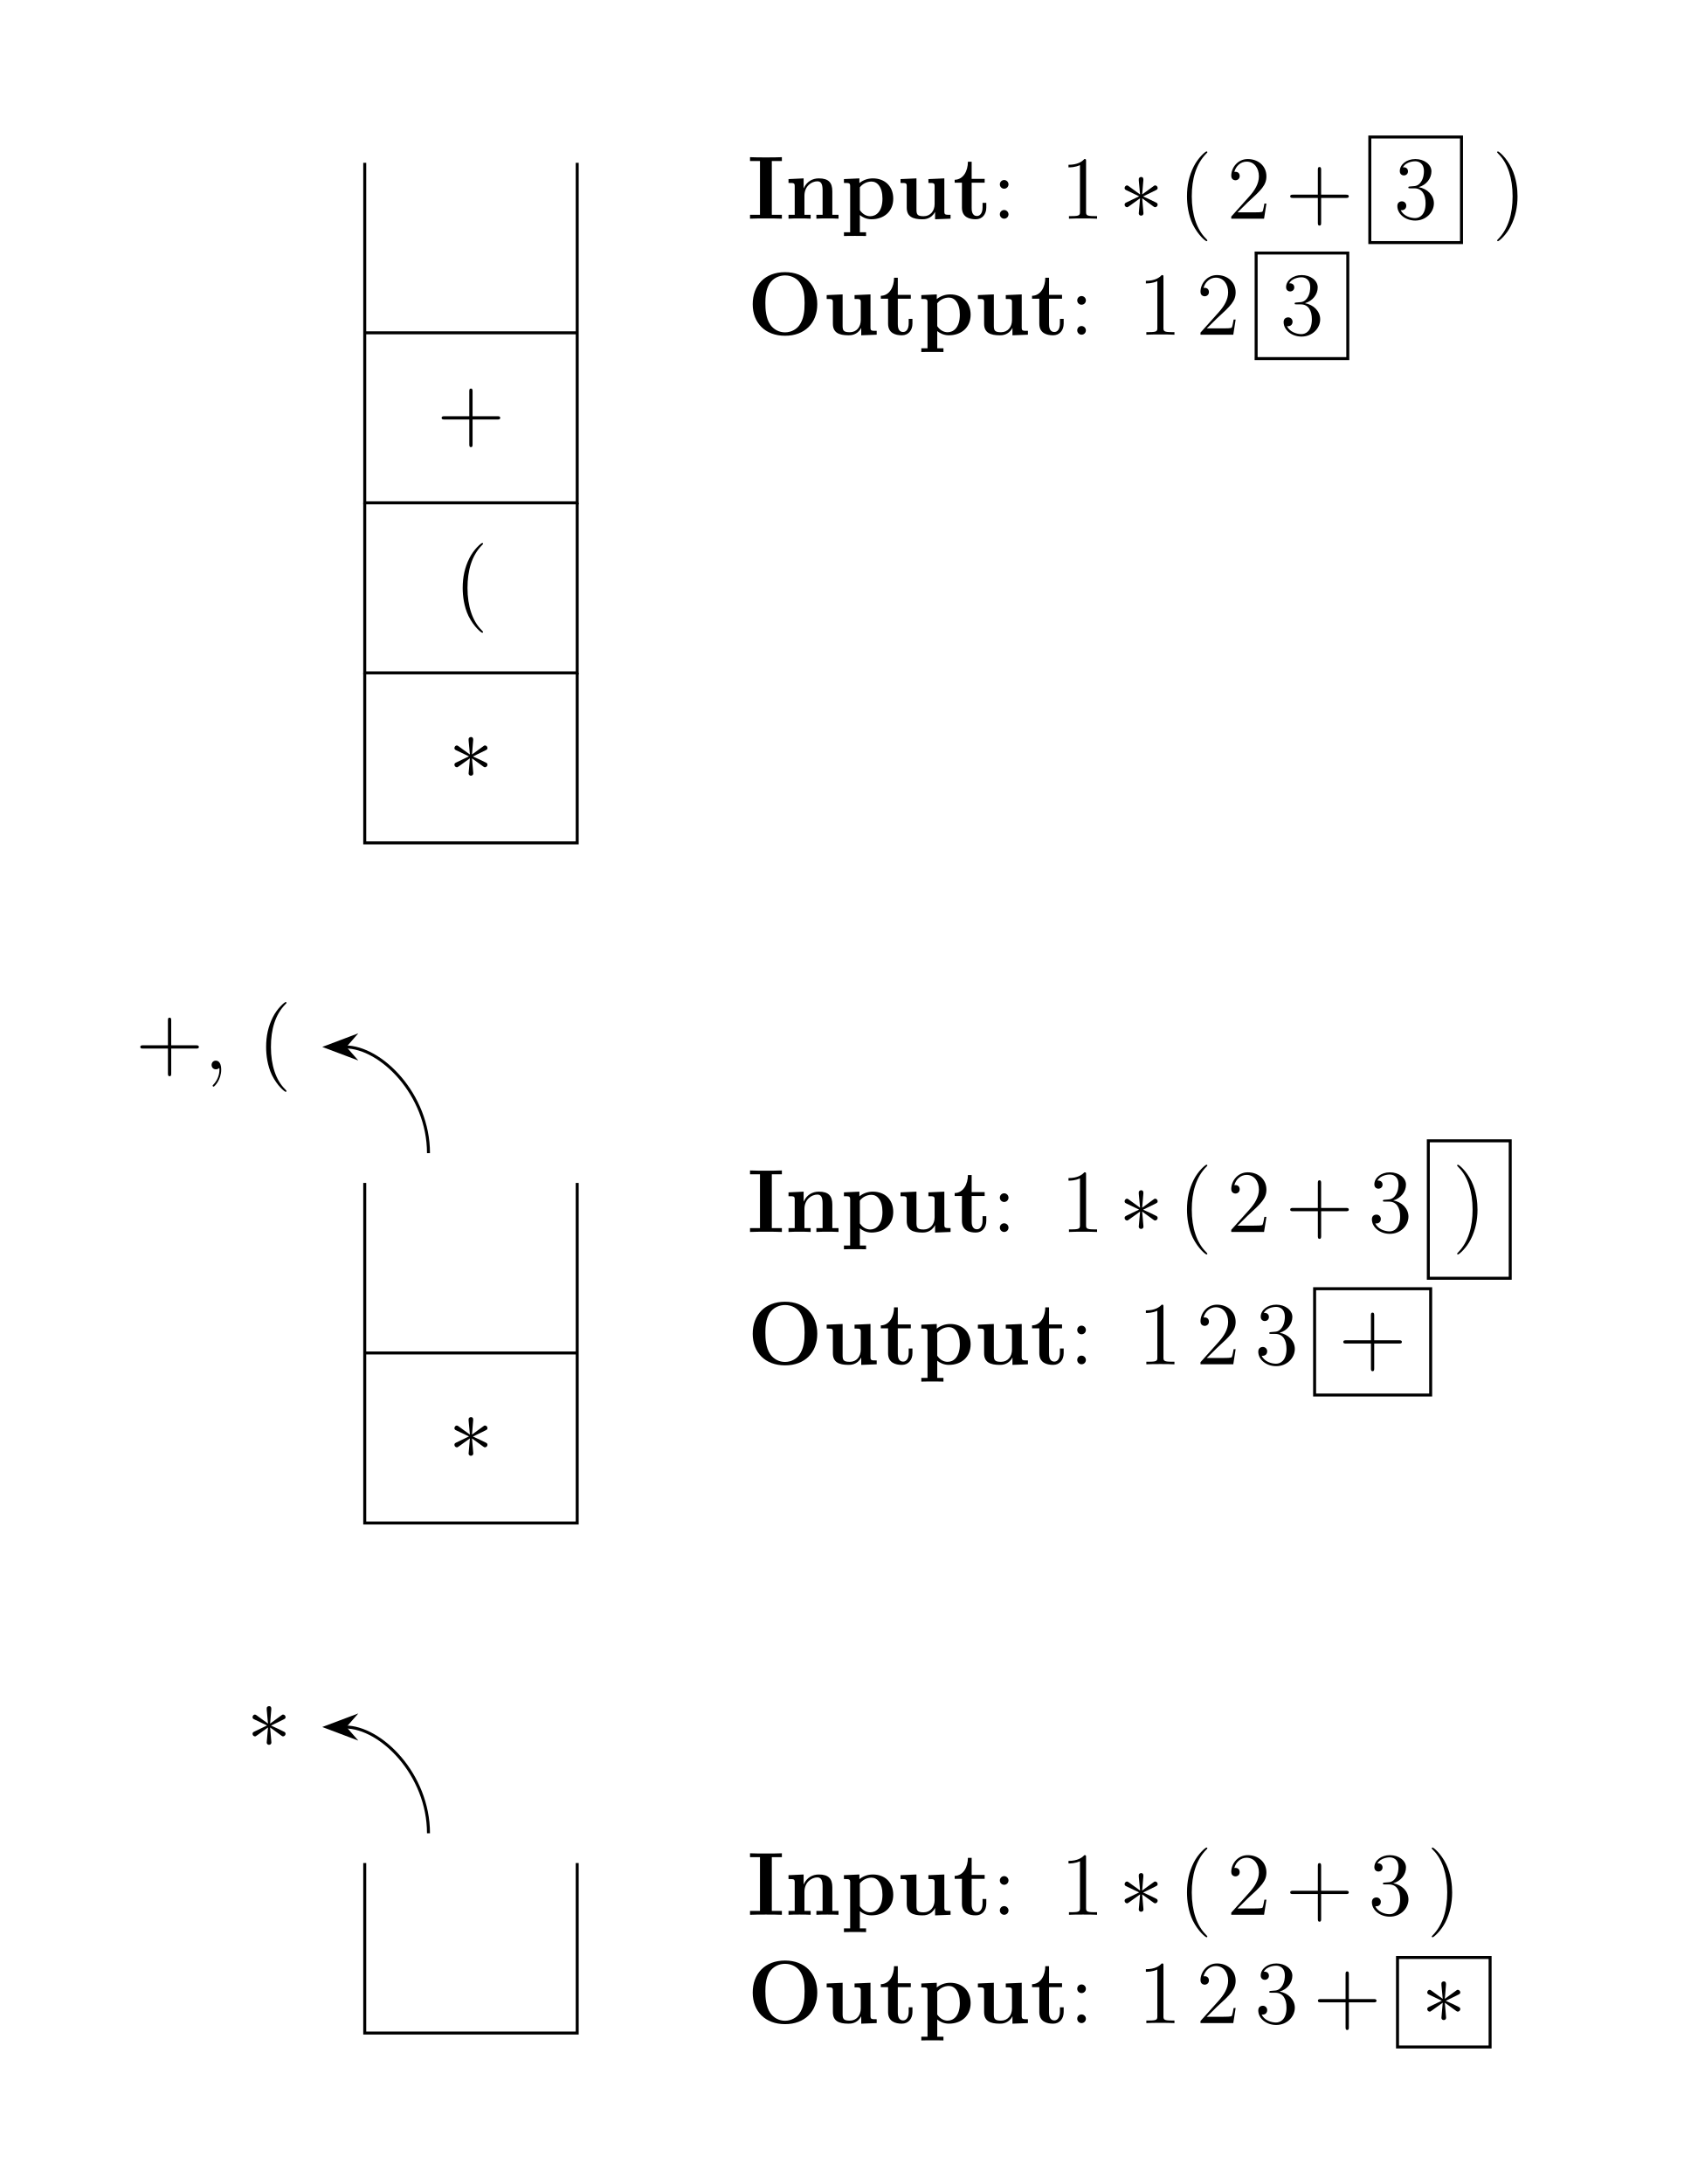
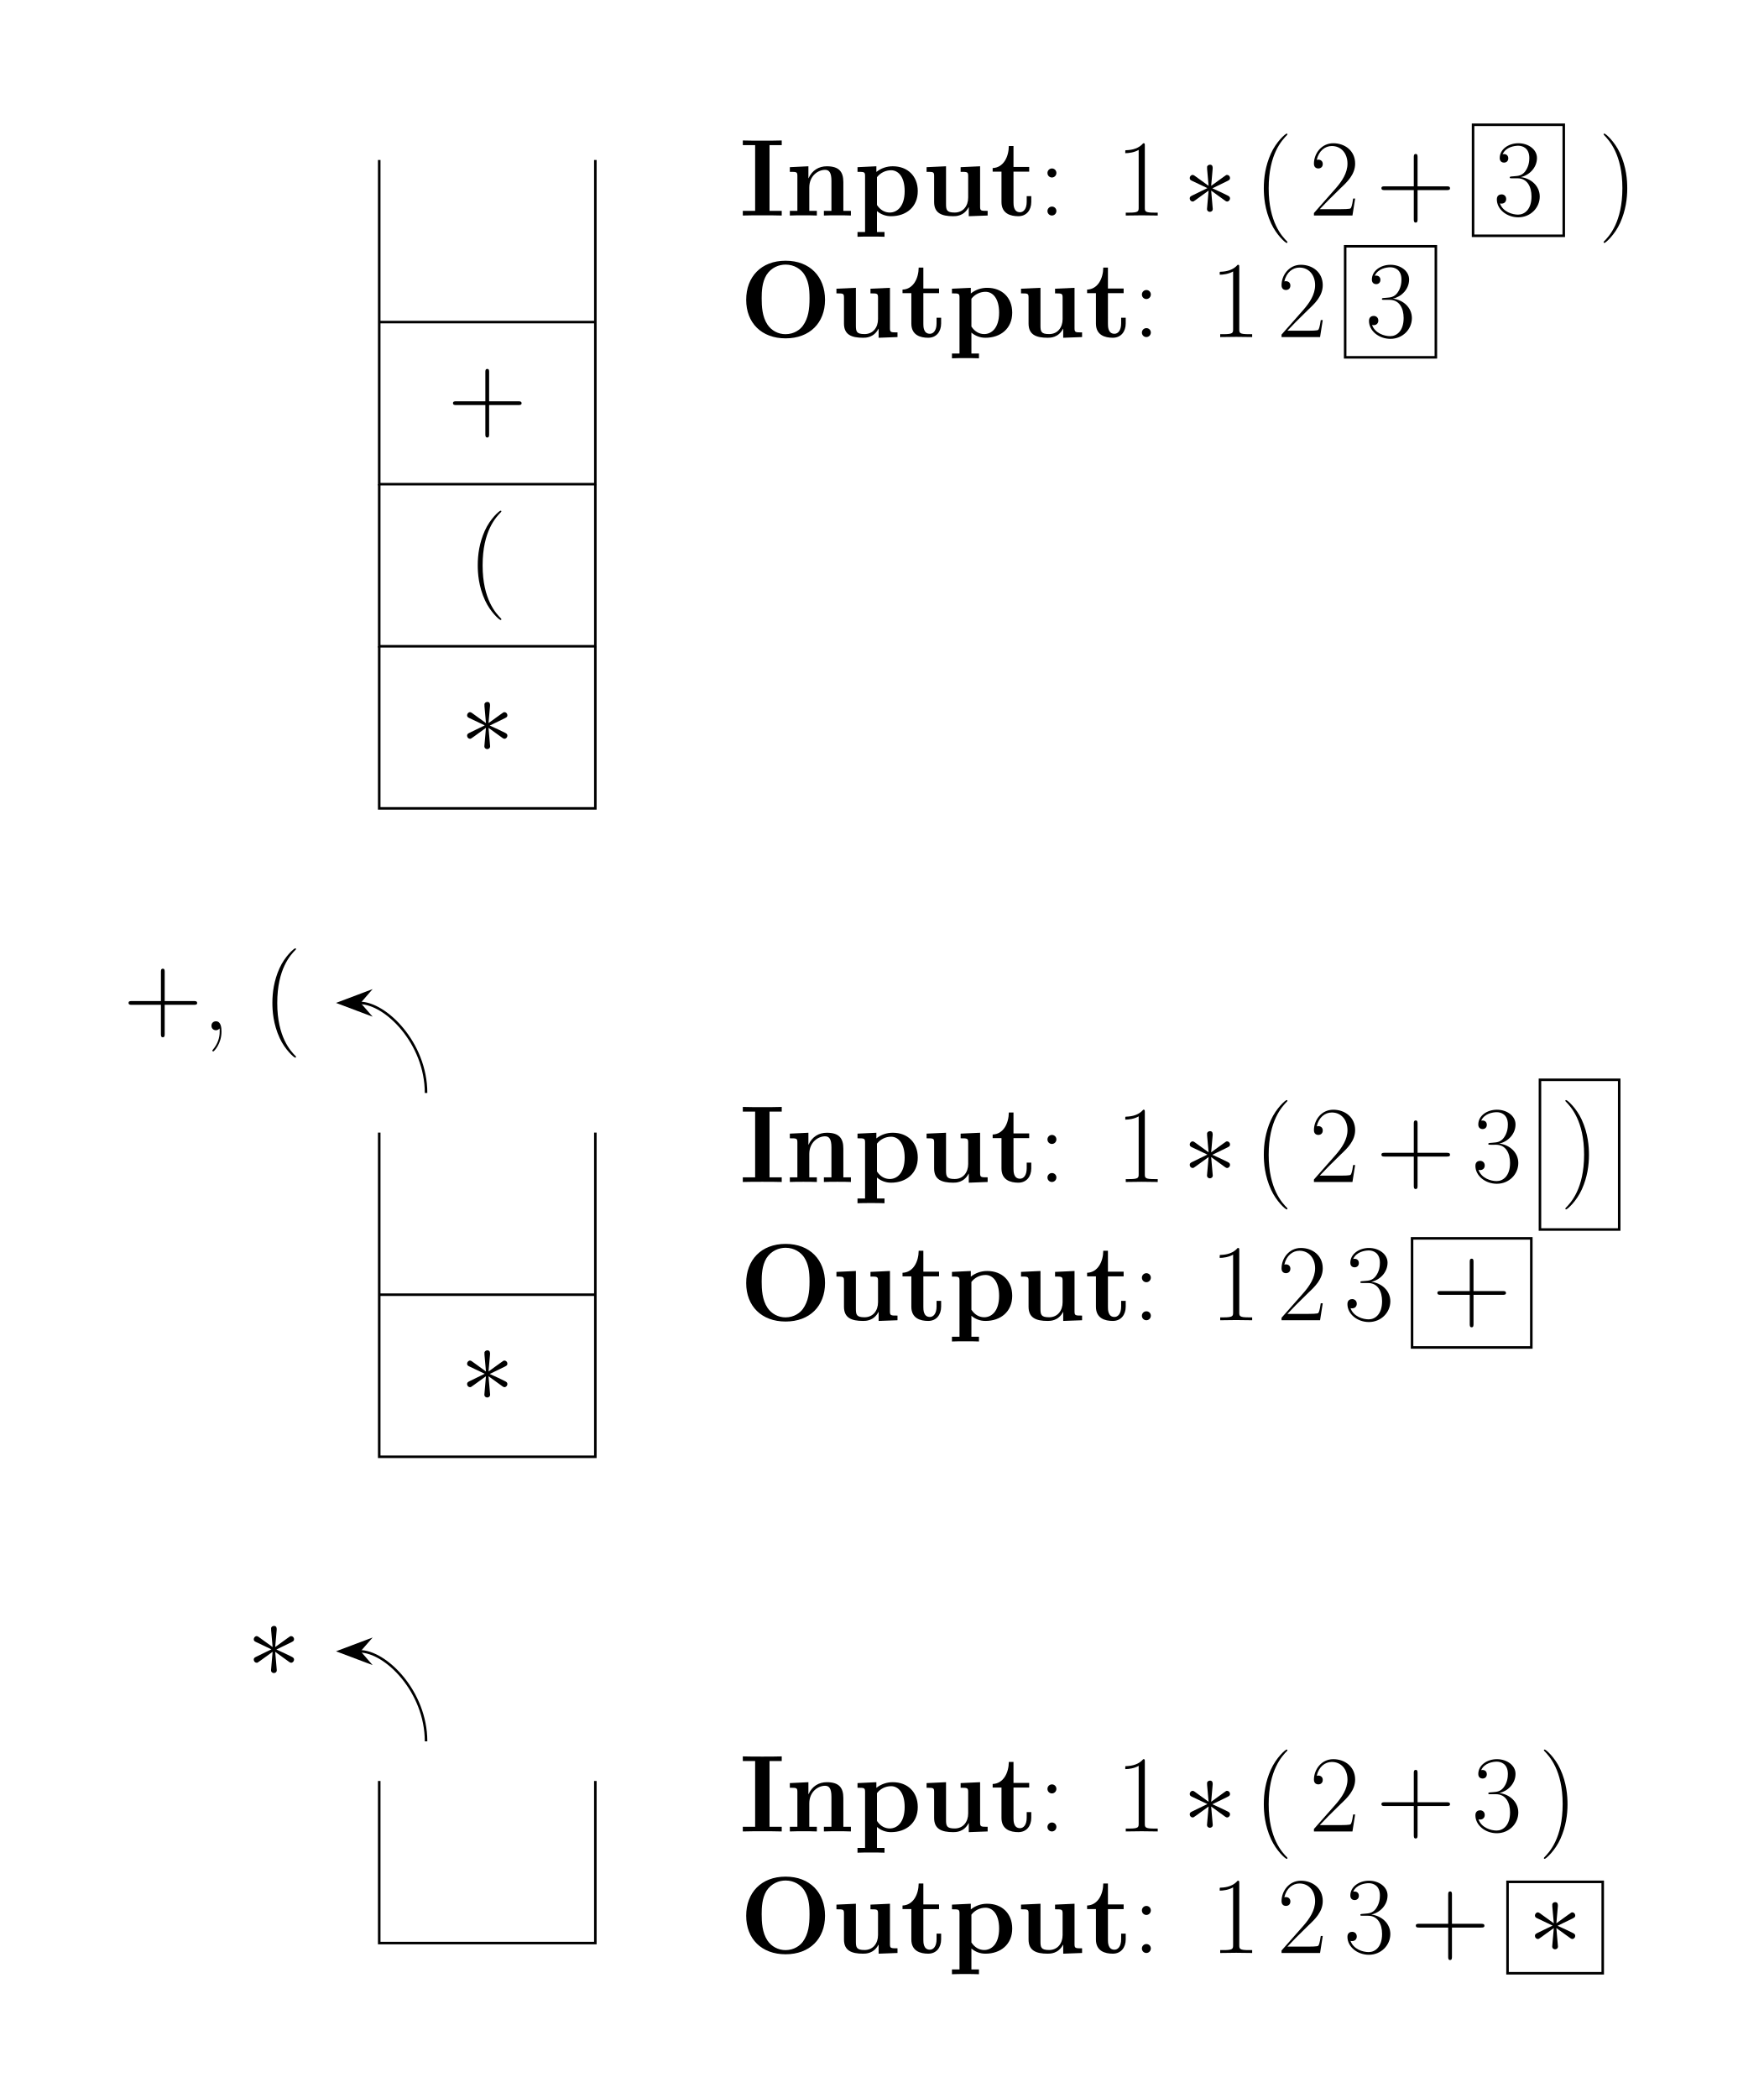
- <svg xmlns="http://www.w3.org/2000/svg" xmlns:xlink="http://www.w3.org/1999/xlink" width="225.47" height="291.298">
+ <svg xmlns="http://www.w3.org/2000/svg" xmlns:xlink="http://www.w3.org/1999/xlink" width="277.546" height="330.196">
  <defs>
-     <path id="a" d="M4.766-2.766h3.296c.172 0 .391 0 .391-.203 0-.234-.203-.234-.39-.234H4.765V-6.5c0-.172 0-.39-.22-.39-.218 0-.218.202-.218.39v3.297H1.031c-.172 0-.39 0-.39.219 0 .218.203.218.39.218h3.297V.531c0 .172 0 .39.219.39s.219-.202.219-.39Zm0 0" />
-     <path id="b" d="M3.89 2.906c0-.031 0-.062-.203-.265C2.484 1.437 1.813-.531 1.813-2.97c0-2.328.562-4.328 1.953-5.734.125-.11.125-.125.125-.172 0-.063-.063-.094-.11-.094-.156 0-1.14.86-1.719 2.031-.609 1.22-.89 2.485-.89 3.97 0 1.062.172 2.484.781 3.75C2.672 2.218 3.641 3 3.781 3c.047 0 .11-.031.11-.094Zm0 0" />
-     <path id="i" d="M2.203-4.578a.587.587 0 0 0-.578-.578.576.576 0 0 0-.578.578c0 .36.297.578.562.578a.58.58 0 0 0 .594-.578Zm0 4a.587.587 0 0 0-.578-.578.567.567 0 0 0-.578.578c0 .344.297.578.562.578a.58.58 0 0 0 .594-.578Zm0 0" />
-     <path id="j" d="M3.438-7.656c0-.282 0-.297-.235-.297-.281.328-.89.766-2.11.766v.343c.266 0 .86 0 1.532-.297v6.22c0 .437-.047.577-1.094.577h-.375V0c.328-.031 1.485-.031 1.875-.031.406 0 1.547 0 1.875.031v-.344h-.375c-1.047 0-1.093-.14-1.093-.578Zm0 0" />
-     <path id="k" d="M5.266-2.016H5c-.047.204-.14.875-.25 1.063-.094.11-.766.11-1.125.11H1.406c.328-.282 1.063-1.048 1.36-1.329 1.828-1.672 2.5-2.297 2.5-3.484 0-1.375-1.094-2.297-2.485-2.297-1.375 0-2.203 1.187-2.203 2.219 0 .609.531.609.563.609.265 0 .562-.188.562-.563 0-.343-.219-.562-.562-.562-.094 0-.125 0-.157.016.22-.813.875-1.375 1.641-1.375 1.016 0 1.64.859 1.64 1.953 0 1.015-.577 1.906-1.265 2.672L.578-.281V0h4.375Zm0 0" />
-     <path id="l" d="M2.203-4.297c-.203.016-.25.031-.25.14 0 .11.063.11.266.11h.547c1.03 0 1.484.844 1.484 1.984 0 1.579-.813 1.985-1.406 1.985-.578 0-1.547-.266-1.906-1.063.39.063.734-.156.734-.578a.571.571 0 0 0-.578-.593c-.297 0-.61.171-.61.624C.484-.625 1.547.25 2.875.25c1.422 0 2.484-1.094 2.484-2.297C5.36-3.14 4.47-4 3.33-4.203 4.358-4.5 5.03-5.375 5.03-6.313c0-.937-.984-1.64-2.14-1.64-1.188 0-2.079.734-2.079 1.61 0 .468.375.577.547.577.25 0 .547-.187.547-.546 0-.375-.297-.547-.562-.547-.063 0-.094 0-.125.015.453-.812 1.578-.812 1.64-.812.391 0 1.172.172 1.172 1.343 0 .235-.031.891-.39 1.407-.36.531-.766.562-1.079.578Zm0 0" />
-     <path id="m" d="M3.375-2.969c0-.922-.125-2.39-.797-3.781C1.875-8.188.891-8.969.766-8.969c-.047 0-.11.031-.11.094 0 .047 0 .063.203.266 1.204 1.203 1.86 3.187 1.86 5.625 0 2.312-.563 4.312-1.938 5.718-.125.11-.125.141-.125.172 0 .063.063.094.11.094.156 0 1.14-.86 1.718-2.031.61-1.219.891-2.516.891-3.938Zm0 0" />
-     <path id="o" d="M2.328.047c0-.735-.25-1.203-.719-1.203-.343 0-.562.265-.562.578 0 .312.219.578.578.578a.605.605 0 0 0 .39-.14c.032-.032.047-.032.047-.032.032 0 .032.156.032.219 0 .765-.313 1.484-.844 2.031-.047.031-.063.063-.063.11 0 .062.063.124.125.124.11 0 1.016-.89 1.016-2.265Zm0 0" />
-     <path id="c" d="M3.281-5.11c.016-.156.016-.452-.297-.452-.187 0-.343.156-.312.312v.156l.172 1.86-1.531-1.11c-.11-.062-.125-.093-.22-.093-.155 0-.312.171-.312.343 0 .188.11.235.235.297l1.703.813-1.656.796c-.188.094-.282.141-.282.329 0 .171.156.328.313.328.093 0 .11 0 .406-.219l1.344-.969-.172 2c0 .25.203.313.297.313.156 0 .328-.078.328-.313l-.172-2 1.531 1.11c.094.062.125.078.203.078.172 0 .329-.172.329-.328 0-.188-.11-.25-.25-.313-.72-.36-.735-.36-1.688-.797l1.656-.812c.188-.094.282-.14.282-.313 0-.187-.157-.343-.329-.343-.078 0-.109 0-.406.234l-1.328.969Zm0 0" />
-     <path id="d" d="M3.281-7.688h1.344v-.515c-.422.031-1.625.031-2.125.031s-1.703 0-2.125-.031v.515h1.328v7.172H.375V0C.797-.031 2-.031 2.5-.031s1.703 0 2.125.031v-.516H3.281Zm0 0" />
-     <path id="e" d="M6.344-3.656c0-1.14-.485-1.719-1.797-1.719-.86 0-1.61.422-2.016 1.313h-.015v-1.313L.5-5.281v.515c.75 0 .828 0 .828.47v3.78H.5V0c.281-.031 1.14-.031 1.469-.031.343 0 1.203 0 1.484.031v-.516h-.828v-2.546c0-1.282.953-1.922 1.719-1.922.453 0 .703.28.703 1.187v3.281h-.828V0c.281-.031 1.14-.031 1.468-.031.344 0 1.204 0 1.485.031v-.516h-.828Zm0 0" />
-     <path id="f" d="M3.375 1.813h-.828V-.485c.297.25.828.562 1.547.562C5.719.078 7-.922 7-2.672c0-1.64-1.11-2.703-2.719-2.703-.703 0-1.312.234-1.797.625v-.625l-2.062.094v.515c.734 0 .828 0 .828.47v6.109H.422v.5c.266-.016 1.125-.016 1.469-.016.328 0 1.203 0 1.484.015Zm-.828-6a1.998 1.998 0 0 1 1.547-.766c.765 0 1.468.703 1.468 2.281 0 1.735-.859 2.344-1.625 2.344-.5 0-1.015-.25-1.39-.813Zm0 0" />
-     <path id="g" d="M4.219-5.281v.515c.734 0 .828 0 .828.47v2.343c0 .906-.547 1.625-1.469 1.625-.906 0-.953-.297-.953-.953v-4.094L.5-5.281v.515c.75 0 .828 0 .828.47v2.827c0 1.188.797 1.547 2.078 1.547.281 0 1.172 0 1.688-.969h.015v.97L7.172 0v-.516c-.734 0-.828 0-.828-.468v-4.391Zm0 0" />
-     <path id="h" d="M2.516-4.797H4.25v-.516H2.516v-2.28h-.5c0 1.187-.579 2.374-1.766 2.405v.391h.969v3.328c0 1.266.984 1.547 1.843 1.547.876 0 1.407-.672 1.407-1.562v-.625h-.5v.609c0 .797-.36 1.14-.735 1.14-.718 0-.718-.796-.718-1.078Zm0 0" />
-     <path id="n" d="M9.344-4.063c0-2.53-1.64-4.28-4.297-4.28-2.672 0-4.313 1.75-4.313 4.28C.734-1.546 2.422.141 5.047.141s4.297-1.688 4.297-4.204ZM5.047-.313a2.385 2.385 0 0 1-1.984-1.046c-.579-.875-.641-2-.641-2.875 0-.72.047-1.735.531-2.547.531-.828 1.39-1.125 2.094-1.125.969 0 1.687.5 2.031 1.047.438.687.578 1.437.578 2.625 0 1.187-.125 2.171-.718 3-.297.406-.97.921-1.891.921Zm0 0" />
+     <path id="a" d="M6.484-4h4.563c.25 0 .547 0 .547-.281 0-.313-.281-.313-.547-.313H6.484v-4.562c0-.25 0-.531-.28-.531-.313 0-.313.265-.313.53v4.563H1.328c-.25 0-.531 0-.531.282 0 .312.265.312.531.312h4.563V.563c0 .25 0 .546.296.546.297 0 .297-.28.297-.546Zm0 0" />
+     <path id="b" d="M5.266 4.203c0-.016 0-.047-.047-.11-.797-.812-2.907-3.015-2.907-8.374 0-5.375 2.079-7.563 2.922-8.422 0-.016.032-.063.032-.11 0-.046-.047-.078-.125-.078-.188 0-1.641 1.266-2.485 3.157-.86 1.921-1.11 3.78-1.11 5.421 0 1.25.126 3.344 1.157 5.563.828 1.797 2.235 3.063 2.438 3.063.093 0 .125-.047.125-.11Zm0 0" />
+     <path id="i" d="M2.86-6.703a.7.7 0 0 0-.704-.703.71.71 0 0 0-.703.703c0 .437.344.719.703.719a.713.713 0 0 0 .703-.72Zm0 6a.69.69 0 0 0-.704-.703.7.7 0 0 0-.703.703.7.7 0 0 0 .703.703.71.71 0 0 0 .703-.703Zm0 0" />
+     <path id="j" d="M4.578-11c0-.36-.016-.375-.25-.375-.672.797-1.687 1.063-2.656 1.094-.047 0-.14 0-.156.031-.016.047-.016.078-.016.438.531 0 1.422-.11 2.11-.516v9.078c0 .594-.032.797-1.516.797h-.516V0a135.04 135.04 0 0 1 2.516-.031c.828 0 1.687.015 2.515.031v-.453h-.515c-1.485 0-1.516-.188-1.516-.797Zm0 0" />
+     <path id="k" d="M7.188-2.672h-.313c-.172 1.219-.313 1.438-.39 1.531C6.405-1 5.171-1 4.921-1H1.625c.61-.672 1.813-1.89 3.281-3.313 1.047-.984 2.282-2.156 2.282-3.859 0-2.031-1.625-3.203-3.438-3.203-1.89 0-3.047 1.656-3.047 3.219 0 .672.5.75.703.75.172 0 .688-.094.688-.703 0-.532-.438-.688-.688-.688a.673.673 0 0 0-.265.047c.328-1.453 1.328-2.188 2.375-2.188 1.5 0 2.468 1.188 2.468 2.766 0 1.485-.875 2.781-1.859 3.906L.703-.39V0h6.063Zm0 0" />
+     <path id="l" d="M3.813-5.86c1.53 0 2.203 1.329 2.203 2.86 0 2.063-1.11 2.86-2.11 2.86-.906 0-2.39-.438-2.86-1.766a.774.774 0 0 0 .266.031c.407 0 .72-.281.72-.719 0-.5-.376-.734-.72-.734-.296 0-.75.14-.75.781C.563-.969 2.125.281 3.938.281c1.922 0 3.376-1.5 3.376-3.265 0-1.672-1.375-2.875-3-3.063 1.296-.266 2.562-1.437 2.562-3.016 0-1.343-1.36-2.312-2.922-2.312s-2.937.953-2.937 2.328c0 .61.453.719.671.719.36 0 .672-.235.672-.672 0-.453-.312-.672-.671-.672-.063 0-.157 0-.22.031.5-1.14 1.86-1.343 2.454-1.343.61 0 1.75.296 1.75 1.937 0 .485-.078 1.344-.656 2.11-.516.671-1.11.703-1.672.75-.094 0-.485.046-.547.046-.125.016-.203.032-.203.157 0 .109.031.125.375.125Zm0 0" />
+     <path id="m" d="M4.531-4.281c0-1.25-.125-3.344-1.156-5.563C2.547-11.64 1.141-12.89.937-12.89c-.062 0-.125.016-.125.094 0 .031.016.063.032.094.828.86 2.922 3.047 2.922 8.39 0 5.375-2.079 7.563-2.922 8.422-.016.047-.031.063-.031.094 0 .078.062.11.125.11.187 0 1.64-1.282 2.484-3.172.86-1.922 1.11-3.782 1.11-5.422Zm0 0" />
+     <path id="o" d="M2.719-.281c.031.156.031.219.031.484 0 1.031-.344 1.984-1.063 2.844-.093.094-.093.125-.093.156 0 .063.078.14.14.14.11 0 1.297-1.202 1.297-3.124 0-.563-.062-1.625-.875-1.625-.375 0-.703.25-.703.703 0 .437.328.703.703.703a.71.71 0 0 0 .563-.281Zm0 0" />
+     <path id="c" d="M4.734-7.36C4.75-7.593 4.75-8 4.313-8c-.282 0-.5.219-.454.438v.234l.235 2.656L1.89-6.266c-.157-.093-.188-.125-.313-.125-.234 0-.453.25-.453.485 0 .281.172.343.344.437l2.437 1.157-2.375 1.156c-.281.14-.406.219-.406.469 0 .265.219.484.453.484.125 0 .156 0 .594-.328l1.922-1.39-.25 2.89c0 .36.312.453.437.453.219 0 .469-.125.469-.453l-.25-2.89 2.203 1.593c.156.094.188.125.313.125.234 0 .453-.235.453-.485s-.157-.343-.36-.453c-1.03-.515-1.062-.515-2.421-1.14l2.375-1.157c.265-.14.406-.203.406-.468 0-.266-.219-.485-.453-.485-.125 0-.157 0-.594.329L4.5-4.673Zm0 0" />
+     <path id="d" d="M4.734-11.078h1.922v-.735c-.61.032-2.328.032-3.062.032-.719 0-2.438 0-3.063-.031v.734H2.47V-.734H.53V0c.625-.031 2.344-.031 3.063-.031.734 0 2.453 0 3.062.031v-.734H4.734Zm0 0" />
+     <path id="e" d="M9.14-5.266c0-1.64-.703-2.484-2.593-2.484-1.25 0-2.313.61-2.89 1.89H3.64v-1.89l-2.922.14v.735c1.078 0 1.187 0 1.187.672v5.469H.72V0c.406-.031 1.64-.031 2.125-.031.484 0 1.734 0 2.125.031v-.734H3.78v-3.672c0-1.86 1.39-2.782 2.485-2.782.64 0 1 .422 1 1.735v4.719H6.078V0c.39-.031 1.64-.031 2.125-.031.469 0 1.735 0 2.125.031v-.734H9.141Zm0 0" />
+     <path id="f" d="M4.86 2.594H3.671V-.703A3.357 3.357 0 0 0 5.89.109c2.359 0 4.203-1.437 4.203-3.953 0-2.375-1.61-3.906-3.922-3.906a4.098 4.098 0 0 0-2.594.89v-.89L.61-7.61v.735c1.063 0 1.188 0 1.188.672v8.797H.609v.75c.391-.031 1.625-.031 2.11-.031.484 0 1.734 0 2.14.03ZM3.671-6.031A2.812 2.812 0 0 1 5.89-7.125c1.125 0 2.14 1.016 2.14 3.281 0 2.5-1.25 3.375-2.344 3.375-.75 0-1.484-.375-2.015-1.187Zm0 0" />
+     <path id="g" d="M6.078-7.61v.735c1.063 0 1.188 0 1.188.672v3.375c0 1.312-.782 2.36-2.125 2.36-1.282 0-1.36-.423-1.36-1.376V-7.75L.72-7.61v.735c1.078 0 1.187 0 1.187.672v4.078c0 1.734 1.157 2.234 3 2.234.422 0 1.688 0 2.422-1.406h.031V.11L10.33 0v-.734c-1.063 0-1.188 0-1.188-.672V-7.75Zm0 0" />
+     <path id="h" d="M3.64-6.906h2.47v-.735H3.64v-3.296h-.734C2.891-9.235 2.062-7.531.36-7.47v.563H1.75v4.781C1.75-.297 3.172.109 4.406.109c1.282 0 2.032-.968 2.032-2.25v-.906h-.72v.89c0 1.141-.515 1.641-1.046 1.641-1.031 0-1.031-1.156-1.031-1.546Zm0 0" />
+     <path id="n" d="M13.469-5.86c0-3.64-2.375-6.156-6.203-6.156-3.844 0-6.204 2.532-6.204 6.157 0 3.64 2.422 6.062 6.204 6.062 3.78 0 6.203-2.422 6.203-6.062ZM7.266-.452a3.409 3.409 0 0 1-2.86-1.516C3.578-3.219 3.5-4.844 3.5-6.094c0-1.047.047-2.5.75-3.672.766-1.203 2-1.64 3.016-1.64 1.39 0 2.421.75 2.921 1.515.641 1 .844 2.079.844 3.797 0 1.703-.187 3.125-1.047 4.313-.421.593-1.375 1.328-2.718 1.328Zm0 0" />
  </defs>
-   <path fill="none" stroke="#000" stroke-miterlimit="10" stroke-width=".399" d="M48.656 21.715V44.39H77V21.715M48.656 44.39v22.676H77V44.391" />
-   <use xlink:href="#a" x="58.276" y="58.718" />
-   <path fill="none" stroke="#000" stroke-miterlimit="10" stroke-width=".399" d="M48.656 67.066v22.68H77v-22.68" />
-   <use xlink:href="#b" x="60.552" y="81.395" />
-   <path fill="none" stroke="#000" stroke-miterlimit="10" stroke-width=".399" d="M48.656 89.746v22.676H77V89.746" />
-   <use xlink:href="#c" x="59.84" y="103.865" />
-   <use xlink:href="#d" x="99.679" y="29.167" />
-   <use xlink:href="#e" x="104.688" y="29.167" />
-   <use xlink:href="#f" x="112.16" y="29.167" />
-   <use xlink:href="#g" x="119.632" y="29.167" />
-   <use xlink:href="#h" x="127.104" y="29.167" />
-   <use xlink:href="#i" x="132.334" y="29.167" />
-   <use xlink:href="#j" x="141.444" y="29.167" />
-   <use xlink:href="#c" x="149.243" y="29.167" />
-   <use xlink:href="#b" x="157.172" y="29.167" />
-   <use xlink:href="#k" x="163.673" y="29.167" />
-   <use xlink:href="#a" x="171.475" y="29.167" />
-   <use xlink:href="#l" x="185.924" y="29.167" />
-   <path fill="none" stroke="#000" stroke-miterlimit="10" stroke-width=".398" d="M182.535 18.273h12.63M182.734 32.355V18.273M194.965 32.355V18.273M182.535 32.355h12.63" />
-   <use xlink:href="#m" x="199.064" y="29.167" />
-   <use xlink:href="#n" x="99.679" y="44.642" />
-   <use xlink:href="#g" x="109.78" y="44.642" />
-   <use xlink:href="#h" x="117.252" y="44.642" />
-   <use xlink:href="#f" x="122.482" y="44.642" />
-   <use xlink:href="#g" x="129.954" y="44.642" />
-   <use xlink:href="#h" x="137.426" y="44.642" />
-   <use xlink:href="#i" x="142.657" y="44.642" />
-   <use xlink:href="#j" x="151.767" y="44.642" />
-   <use xlink:href="#k" x="159.569" y="44.642" />
-   <use xlink:href="#l" x="170.754" y="44.642" />
-   <path fill="none" stroke="#000" stroke-miterlimit="10" stroke-width=".398" d="M167.367 33.75h12.63M167.57 47.828V33.75M179.797 47.828V33.75M167.367 47.828h12.63" />
-   <path fill="none" stroke="#000" stroke-miterlimit="10" stroke-width=".399" d="M57.16 153.809c0-7.829-6.347-14.172-11.11-14.172" />
-   <path stroke="#000" stroke-miterlimit="10" stroke-width=".399" d="m43.555 139.637 3.57 1.343-1.176-1.343 1.176-1.348Zm0 0" />
-   <use xlink:href="#a" x="18.075" y="142.623" />
-   <use xlink:href="#o" x="27.18" y="142.623" />
-   <use xlink:href="#b" x="34.329" y="142.623" />
-   <path fill="none" stroke="#000" stroke-miterlimit="10" stroke-width=".399" d="M48.656 157.777v22.68H77v-22.68M48.656 180.457v22.676H77v-22.676" />
-   <use xlink:href="#c" x="59.84" y="194.573" />
-   <use xlink:href="#d" x="99.679" y="164.316" />
-   <use xlink:href="#e" x="104.688" y="164.316" />
-   <use xlink:href="#f" x="112.16" y="164.316" />
-   <use xlink:href="#g" x="119.632" y="164.316" />
-   <use xlink:href="#h" x="127.104" y="164.316" />
-   <use xlink:href="#i" x="132.334" y="164.316" />
-   <use xlink:href="#j" x="141.444" y="164.316" />
-   <use xlink:href="#c" x="149.243" y="164.316" />
-   <use xlink:href="#b" x="157.172" y="164.316" />
-   <use xlink:href="#k" x="163.673" y="164.316" />
-   <use xlink:href="#a" x="171.475" y="164.316" />
-   <use xlink:href="#l" x="182.529" y="164.316" />
-   <use xlink:href="#m" x="193.726" y="164.316" />
-   <path fill="none" stroke="#000" stroke-miterlimit="10" stroke-width=".398" d="M190.34 152.16h11.324M190.54 170.492V152.16M201.465 170.492V152.16M190.34 170.492h11.324" />
-   <use xlink:href="#n" x="99.679" y="181.967" />
-   <use xlink:href="#g" x="109.78" y="181.967" />
-   <use xlink:href="#h" x="117.252" y="181.967" />
-   <use xlink:href="#f" x="122.482" y="181.967" />
-   <use xlink:href="#g" x="129.954" y="181.967" />
-   <use xlink:href="#h" x="137.426" y="181.967" />
-   <use xlink:href="#i" x="142.657" y="181.967" />
-   <use xlink:href="#j" x="151.767" y="181.967" />
-   <use xlink:href="#k" x="159.569" y="181.967" />
-   <use xlink:href="#l" x="167.371" y="181.967" />
-   <use xlink:href="#a" x="178.556" y="181.967" />
-   <path fill="none" stroke="#000" stroke-miterlimit="10" stroke-width=".398" d="M175.172 171.887h15.879M175.371 186.066v-14.18M190.852 186.066v-14.18M175.172 186.066h15.879" />
-   <path fill="none" stroke="#000" stroke-miterlimit="10" stroke-width=".399" d="M57.16 244.52c0-7.829-6.347-14.176-11.11-14.176" />
-   <path stroke="#000" stroke-miterlimit="10" stroke-width=".399" d="m43.555 230.344 3.57 1.347-1.176-1.347L47.125 229Zm0 0" />
-   <use xlink:href="#c" x="32.908" y="233.124" />
-   <path fill="none" stroke="#000" stroke-miterlimit="10" stroke-width=".399" d="M48.656 248.488v22.676H77v-22.676" />
-   <use xlink:href="#d" x="99.679" y="255.39" />
-   <use xlink:href="#e" x="104.688" y="255.39" />
-   <use xlink:href="#f" x="112.16" y="255.39" />
-   <use xlink:href="#g" x="119.632" y="255.39" />
-   <use xlink:href="#h" x="127.104" y="255.39" />
-   <use xlink:href="#i" x="132.334" y="255.39" />
-   <use xlink:href="#j" x="141.444" y="255.39" />
-   <use xlink:href="#c" x="149.243" y="255.39" />
-   <use xlink:href="#b" x="157.172" y="255.39" />
-   <use xlink:href="#k" x="163.673" y="255.39" />
-   <use xlink:href="#a" x="171.475" y="255.39" />
-   <use xlink:href="#l" x="182.529" y="255.39" />
-   <use xlink:href="#m" x="190.343" y="255.39" />
-   <use xlink:href="#n" x="99.679" y="269.836" />
-   <use xlink:href="#g" x="109.78" y="269.836" />
-   <use xlink:href="#h" x="117.252" y="269.836" />
-   <use xlink:href="#f" x="122.482" y="269.836" />
-   <use xlink:href="#g" x="129.954" y="269.836" />
-   <use xlink:href="#h" x="137.426" y="269.836" />
-   <use xlink:href="#i" x="142.657" y="269.836" />
-   <use xlink:href="#j" x="151.767" y="269.836" />
-   <use xlink:href="#k" x="159.569" y="269.836" />
-   <use xlink:href="#l" x="167.371" y="269.836" />
-   <use xlink:href="#a" x="175.173" y="269.836" />
-   <use xlink:href="#c" x="189.616" y="269.836" />
-   <path fill="none" stroke="#000" stroke-miterlimit="10" stroke-width=".398" d="M186.23 261.086h12.75M186.43 273.023v-11.937M198.781 273.023v-11.937M186.23 273.023h12.75" />
+   <path fill="none" stroke="#000" stroke-miterlimit="10" stroke-width=".399" d="M59.684 25.18V50.69h34.015V25.18M59.684 50.691v25.512h34.015V50.691" />
+   <use xlink:href="#a" x="70.497" y="67.751" />
+   <path fill="none" stroke="#000" stroke-miterlimit="10" stroke-width=".399" d="M59.684 76.203v25.512h34.015V76.203" />
+   <use xlink:href="#b" x="73.645" y="93.263" />
+   <path fill="none" stroke="#000" stroke-miterlimit="10" stroke-width=".399" d="M59.684 101.715v25.512h34.015v-25.512" />
+   <use xlink:href="#c" x="72.389" y="118.476" />
+   <use xlink:href="#d" x="116.378" y="33.92" />
+   <use xlink:href="#e" x="123.591" y="33.92" />
+   <use xlink:href="#f" x="134.351" y="33.92" />
+   <use xlink:href="#g" x="145.111" y="33.92" />
+   <use xlink:href="#h" x="155.87" y="33.92" />
+   <use xlink:href="#i" x="163.402" y="33.92" />
+   <use xlink:href="#j" x="175.601" y="33.92" />
+   <use xlink:href="#c" x="186.122" y="33.92" />
+   <use xlink:href="#b" x="197.361" y="33.92" />
+   <use xlink:href="#k" x="206.091" y="33.92" />
+   <use xlink:href="#a" x="216.62" y="33.92" />
+   <use xlink:href="#l" x="235.02" y="33.92" />
+   <path fill="none" stroke="#000" stroke-miterlimit="10" stroke-width=".398" d="M231.64 19.637h14.673M231.84 37.11V19.636M246.113 37.11V19.636M231.64 37.11h14.673" />
+   <use xlink:href="#m" x="251.574" y="33.92" />
+   <use xlink:href="#n" x="116.378" y="53.049" />
+   <use xlink:href="#g" x="130.923" y="53.049" />
+   <use xlink:href="#h" x="141.683" y="53.049" />
+   <use xlink:href="#f" x="149.215" y="53.049" />
+   <use xlink:href="#g" x="159.974" y="53.049" />
+   <use xlink:href="#h" x="170.734" y="53.049" />
+   <use xlink:href="#i" x="178.266" y="53.049" />
+   <use xlink:href="#j" x="190.465" y="53.049" />
+   <use xlink:href="#k" x="200.994" y="53.049" />
+   <use xlink:href="#l" x="214.897" y="53.049" />
+   <path fill="none" stroke="#000" stroke-miterlimit="10" stroke-width=".398" d="M211.512 38.762h14.672M211.71 56.238V38.766M225.984 56.238V38.766M211.512 56.238h14.672" />
+   <path fill="none" stroke="#000" stroke-miterlimit="10" stroke-width=".399" d="M67.055 172.016c0-7.828-6.344-14.172-10.465-14.172" />
+   <path stroke="#000" stroke-miterlimit="10" stroke-width=".399" d="m53.45 157.844 4.527 1.703-1.485-1.703 1.485-1.707Zm0 0" />
+   <use xlink:href="#a" x="19.436" y="162.145" />
+   <use xlink:href="#o" x="31.828" y="162.145" />
+   <use xlink:href="#b" x="41.324" y="162.145" />
+   <path fill="none" stroke="#000" stroke-miterlimit="10" stroke-width=".399" d="M59.684 178.254v25.512h34.015v-25.512M59.684 203.766v25.511h34.015v-25.511" />
+   <use xlink:href="#c" x="72.389" y="220.524" />
+   <use xlink:href="#d" x="116.378" y="186.028" />
+   <use xlink:href="#e" x="123.591" y="186.028" />
+   <use xlink:href="#f" x="134.351" y="186.028" />
+   <use xlink:href="#g" x="145.111" y="186.028" />
+   <use xlink:href="#h" x="155.87" y="186.028" />
+   <use xlink:href="#i" x="163.402" y="186.028" />
+   <use xlink:href="#j" x="175.601" y="186.028" />
+   <use xlink:href="#c" x="186.122" y="186.028" />
+   <use xlink:href="#b" x="197.361" y="186.028" />
+   <use xlink:href="#k" x="206.091" y="186.028" />
+   <use xlink:href="#a" x="216.62" y="186.028" />
+   <use xlink:href="#l" x="231.645" y="186.028" />
+   <use xlink:href="#m" x="245.549" y="186.028" />
+   <path fill="none" stroke="#000" stroke-miterlimit="10" stroke-width=".398" d="M242.168 169.945h12.871M242.367 193.508v-23.563M254.84 193.508v-23.563M242.168 193.508h12.871" />
+   <use xlink:href="#n" x="116.378" y="207.788" />
+   <use xlink:href="#g" x="130.923" y="207.788" />
+   <use xlink:href="#h" x="141.683" y="207.788" />
+   <use xlink:href="#f" x="149.215" y="207.788" />
+   <use xlink:href="#g" x="159.974" y="207.788" />
+   <use xlink:href="#h" x="170.734" y="207.788" />
+   <use xlink:href="#i" x="178.266" y="207.788" />
+   <use xlink:href="#j" x="190.465" y="207.788" />
+   <use xlink:href="#k" x="200.994" y="207.788" />
+   <use xlink:href="#l" x="211.505" y="207.788" />
+   <use xlink:href="#a" x="225.426" y="207.788" />
+   <path fill="none" stroke="#000" stroke-miterlimit="10" stroke-width=".398" d="M222.04 194.902h19.167M222.238 212.07v-17.172M241.008 212.07v-17.172M222.04 212.07h19.167" />
+   <path fill="none" stroke="#000" stroke-miterlimit="10" stroke-width=".399" d="M67.055 274.066c0-7.828-6.344-14.175-10.465-14.175" />
+   <path stroke="#000" stroke-miterlimit="10" stroke-width=".399" d="m53.45 259.89 4.527 1.708-1.485-1.707 1.485-1.704Zm0 0" />
+   <use xlink:href="#c" x="38.812" y="263.894" />
+   <path fill="none" stroke="#000" stroke-miterlimit="10" stroke-width=".399" d="M59.684 280.3v25.512h34.015v-25.511" />
+   <use xlink:href="#d" x="116.378" y="288.244" />
+   <use xlink:href="#e" x="123.591" y="288.244" />
+   <use xlink:href="#f" x="134.351" y="288.244" />
+   <use xlink:href="#g" x="145.111" y="288.244" />
+   <use xlink:href="#h" x="155.87" y="288.244" />
+   <use xlink:href="#i" x="163.402" y="288.244" />
+   <use xlink:href="#j" x="175.601" y="288.244" />
+   <use xlink:href="#c" x="186.122" y="288.244" />
+   <use xlink:href="#b" x="197.361" y="288.244" />
+   <use xlink:href="#k" x="206.091" y="288.244" />
+   <use xlink:href="#a" x="216.62" y="288.244" />
+   <use xlink:href="#l" x="231.645" y="288.244" />
+   <use xlink:href="#m" x="242.174" y="288.244" />
+   <use xlink:href="#n" x="116.378" y="307.372" />
+   <use xlink:href="#g" x="130.923" y="307.372" />
+   <use xlink:href="#h" x="141.683" y="307.372" />
+   <use xlink:href="#f" x="149.215" y="307.372" />
+   <use xlink:href="#g" x="159.974" y="307.372" />
+   <use xlink:href="#h" x="170.734" y="307.372" />
+   <use xlink:href="#i" x="178.266" y="307.372" />
+   <use xlink:href="#j" x="190.465" y="307.372" />
+   <use xlink:href="#k" x="200.994" y="307.372" />
+   <use xlink:href="#l" x="211.505" y="307.372" />
+   <use xlink:href="#a" x="222.034" y="307.372" />
+   <use xlink:href="#c" x="240.452" y="307.372" />
+   <path fill="none" stroke="#000" stroke-miterlimit="10" stroke-width=".398" d="M237.063 296.176h15.382M237.266 310.563v-14.387M252.246 310.563v-14.387M237.063 310.563h15.382" />
</svg>
